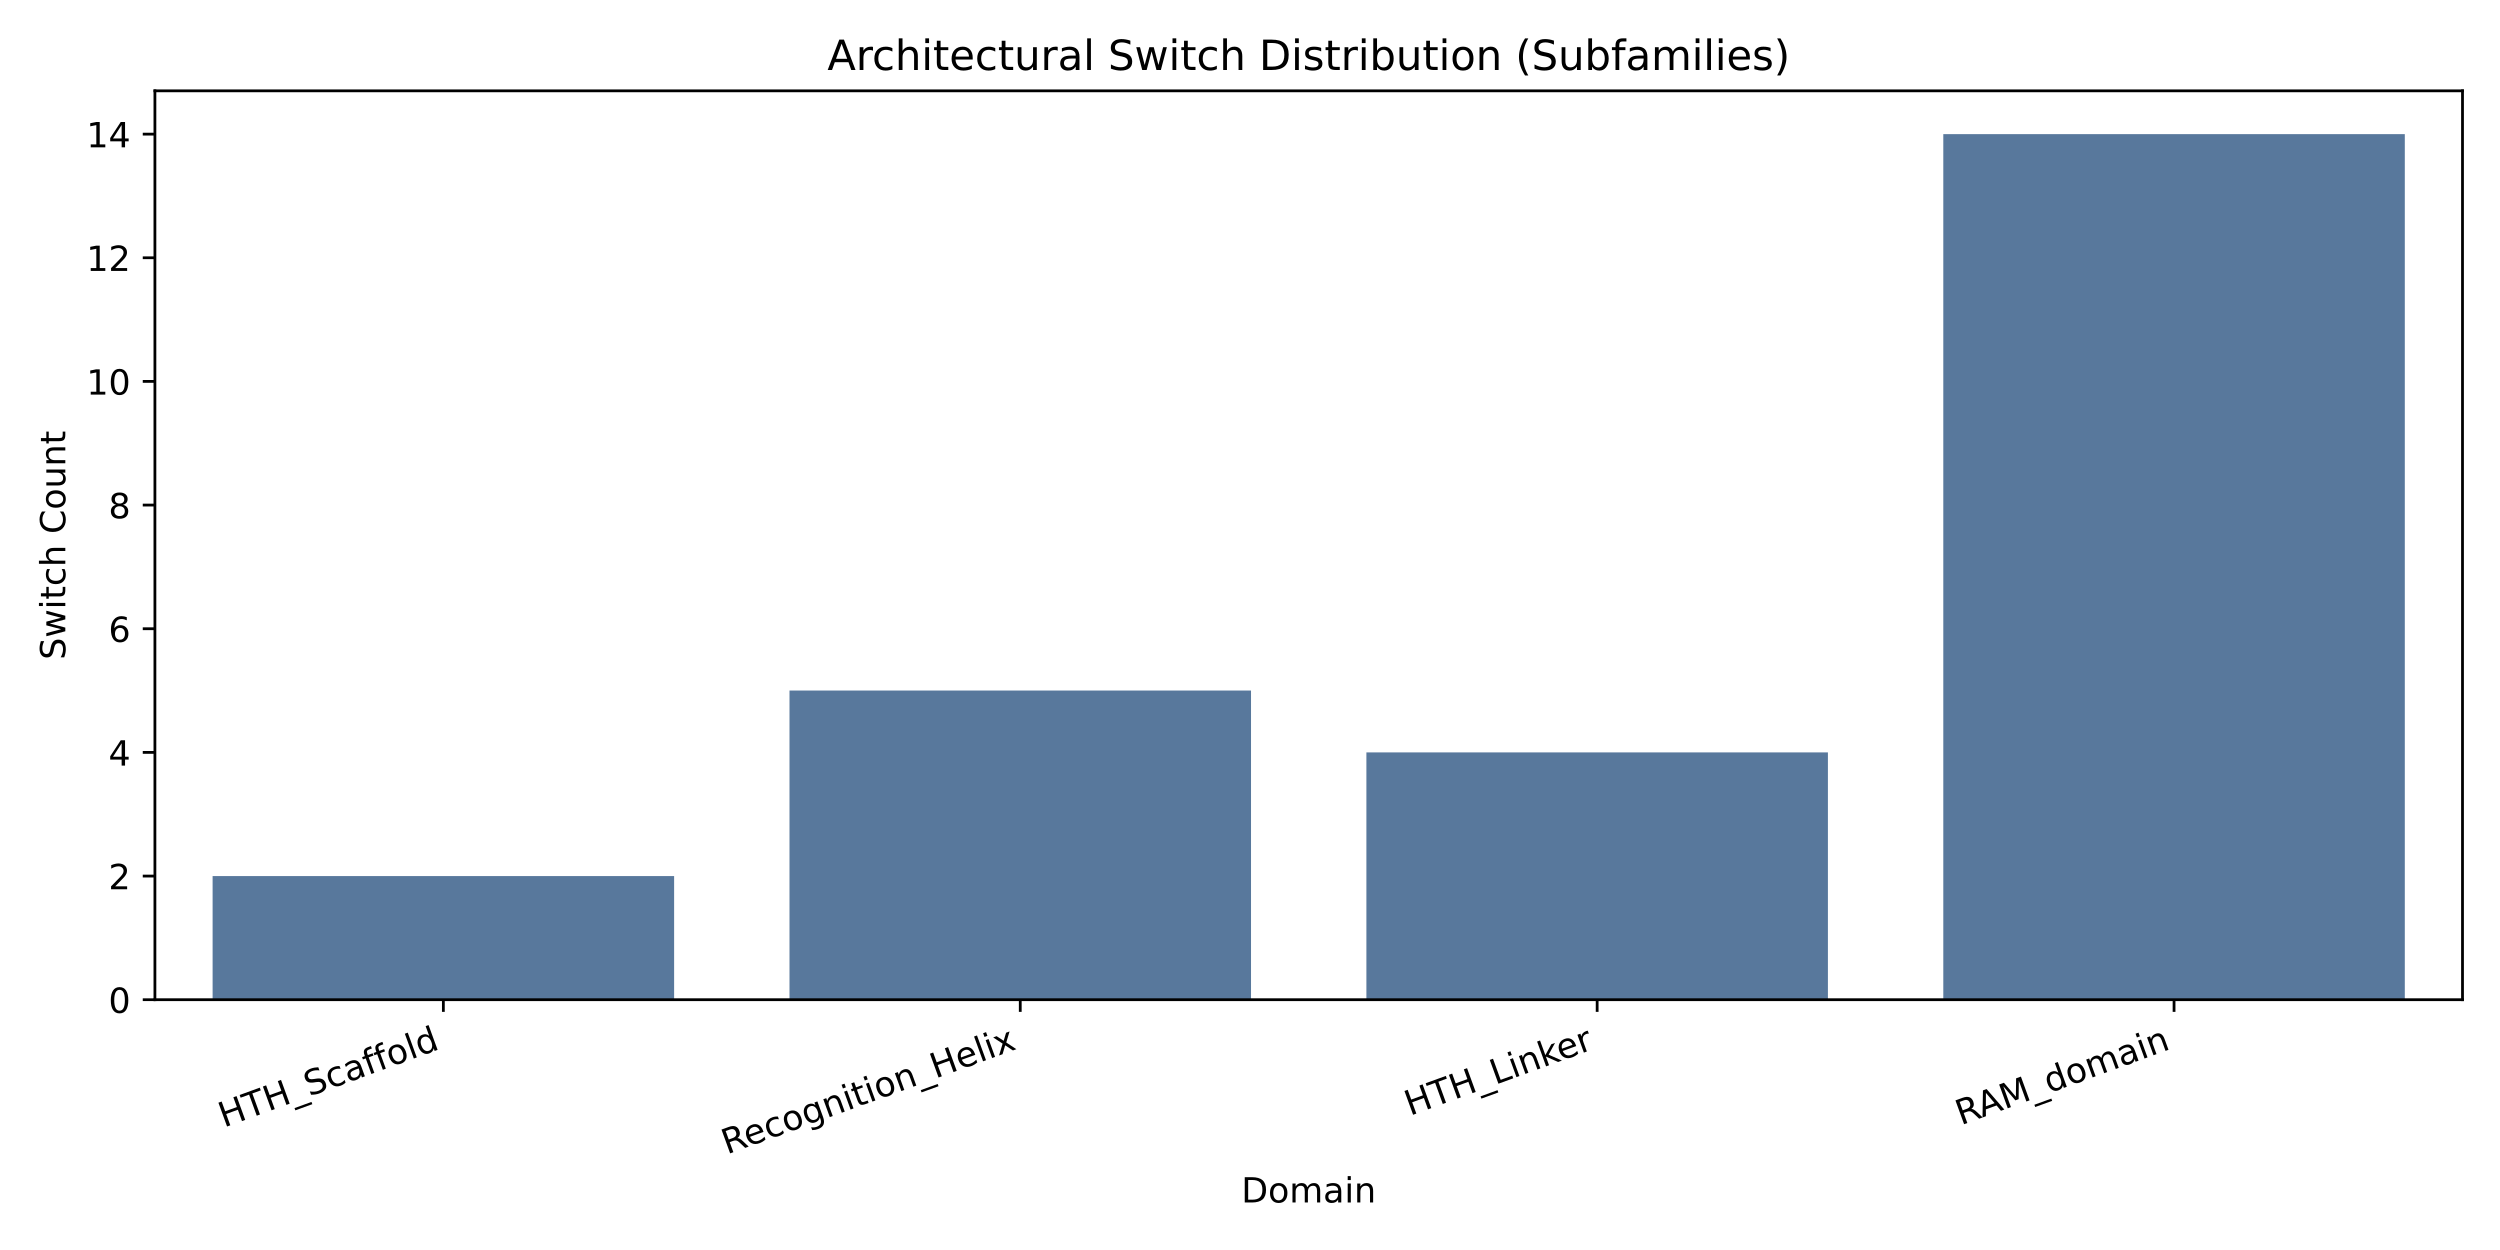
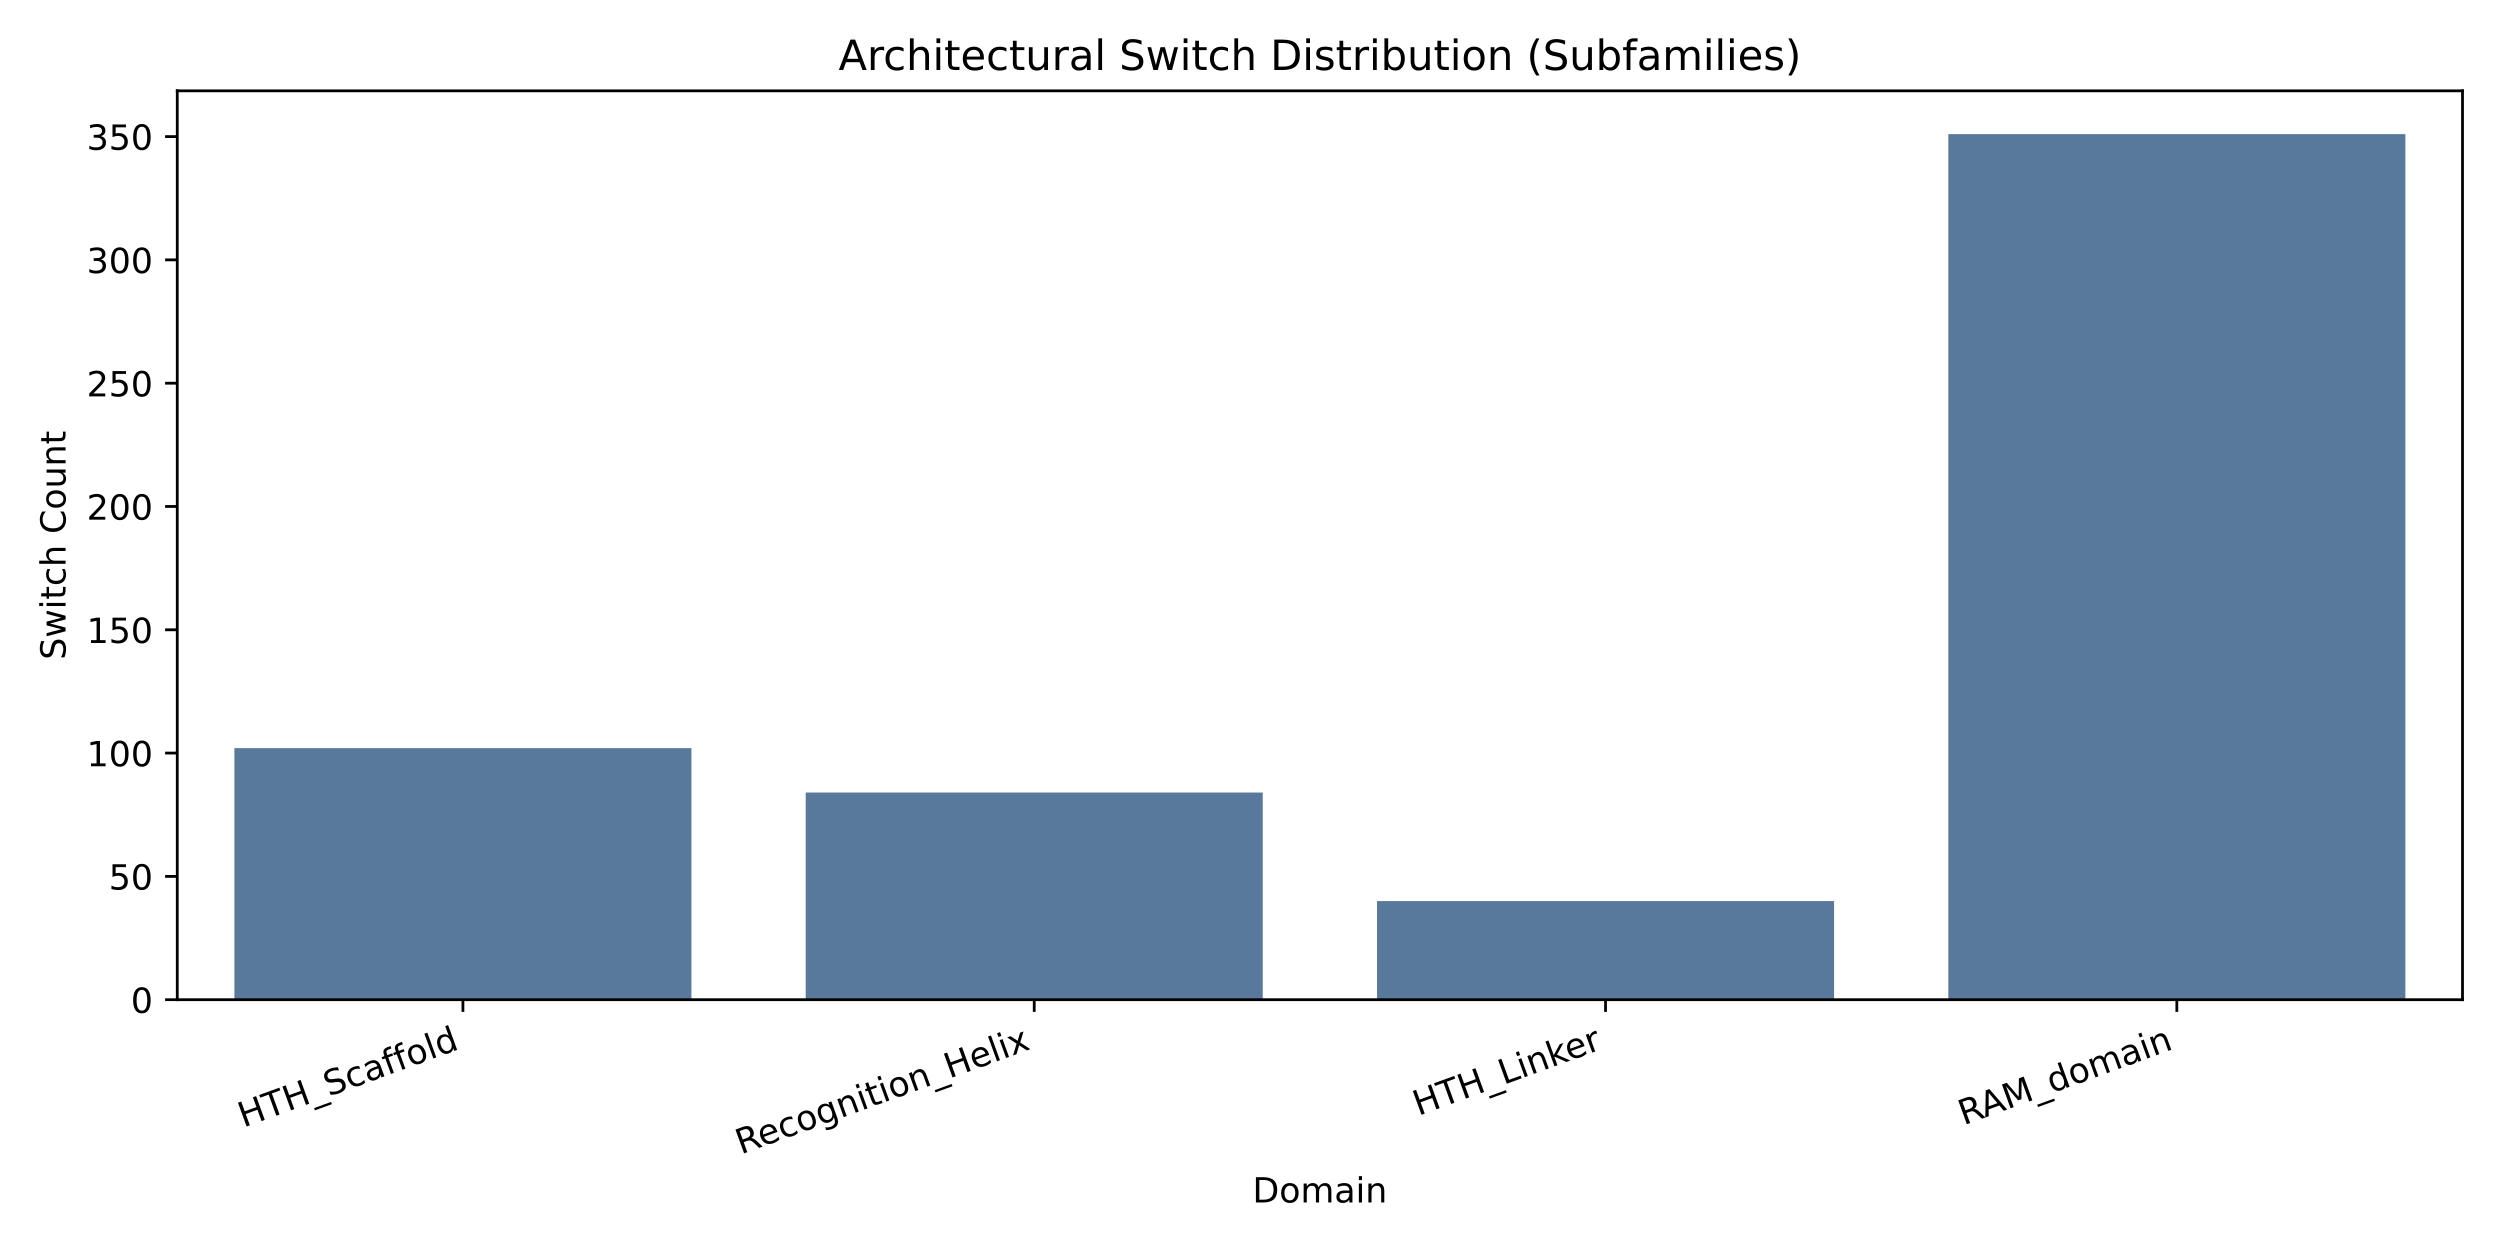
<svg xmlns="http://www.w3.org/2000/svg" xmlns:xlink="http://www.w3.org/1999/xlink" width="720pt" height="360pt" viewBox="0 0 720 360" version="1.1">
  <defs>
    <style type="text/css">*{stroke-linejoin: round; stroke-linecap: butt}</style>
  </defs>
  <g id="figure_1">
    <g id="patch_1">
      <path d="M 0 360  L 720 360  L 720 0  L 0 0  z " style="fill: #ffffff" />
    </g>
    <g id="axes_1">
      <g id="patch_2">
-         <path d="M 44.615 287.913  L 709.2 287.913  L 709.2 26.16  L 44.615 26.16  z " style="fill: #ffffff" />
+         <path d="M 51.05 287.913  L 709.2 287.913  L 709.2 26.16  L 51.05 26.16  z " style="fill: #ffffff" />
      </g>
      <g id="patch_3">
-         <path d="M 61.23 287.913  L 194.147 287.913  L 194.147 252.3  L 61.23 252.3  z " clip-path="url(#pef5ac935dc)" style="fill: #58789c" />
+         <path d="M 67.504 287.913  L 199.134 287.913  L 199.134 215.47  L 67.504 215.47  z " clip-path="url(#p8c40752b5a)" style="fill: #58789c" />
      </g>
      <g id="patch_4">
-         <path d="M 227.376 287.913  L 360.293 287.913  L 360.293 198.881  L 227.376 198.881  z " clip-path="url(#pef5ac935dc)" style="fill: #58789c" />
+         <path d="M 232.041 287.913  L 363.671 287.913  L 363.671 228.254  L 232.041 228.254  z " clip-path="url(#p8c40752b5a)" style="fill: #58789c" />
      </g>
      <g id="patch_5">
-         <path d="M 393.522 287.913  L 526.439 287.913  L 526.439 216.687  L 393.522 216.687  z " clip-path="url(#pef5ac935dc)" style="fill: #58789c" />
+         <path d="M 396.579 287.913  L 528.209 287.913  L 528.209 259.504  L 396.579 259.504  z " clip-path="url(#p8c40752b5a)" style="fill: #58789c" />
      </g>
      <g id="patch_6">
-         <path d="M 559.668 287.913  L 692.585 287.913  L 692.585 38.624  L 559.668 38.624  z " clip-path="url(#pef5ac935dc)" style="fill: #58789c" />
+         <path d="M 561.116 287.913  L 692.746 287.913  L 692.746 38.624  L 561.116 38.624  z " clip-path="url(#p8c40752b5a)" style="fill: #58789c" />
      </g>
      <g id="matplotlib.axis_1">
        <g id="xtick_1">
          <g id="line2d_1">
            <defs>
-               <path id="m644cc282a7" d="M 0 0  L 0 3.5  " style="stroke: #000000; stroke-width: 0.8" />
+               <path id="m50cfc001eb" d="M 0 0  L 0 3.5  " style="stroke: #000000; stroke-width: 0.8" />
            </defs>
            <g>
-               <use xlink:href="#m644cc282a7" x="127.688" y="287.913" style="stroke: #000000; stroke-width: 0.8" />
+               <use xlink:href="#m50cfc001eb" x="133.319" y="287.913" style="stroke: #000000; stroke-width: 0.8" />
            </g>
          </g>
          <g id="text_1">
-             <g transform="translate(64.47731 324.7661) rotate(-20) scale(0.1 -0.1)">
+             <g transform="translate(70.10793 324.7661) rotate(-20) scale(0.1 -0.1)">
              <defs>
                <path id="DejaVuSans-48" d="M 628 4666  L 1259 4666  L 1259 2753  L 3553 2753  L 3553 4666  L 4184 4666  L 4184 0  L 3553 0  L 3553 2222  L 1259 2222  L 1259 0  L 628 0  L 628 4666  z " transform="scale(0.015625)" />
                <path id="DejaVuSans-54" d="M -19 4666  L 3928 4666  L 3928 4134  L 2272 4134  L 2272 0  L 1638 0  L 1638 4134  L -19 4134  L -19 4666  z " transform="scale(0.015625)" />
                <path id="DejaVuSans-5f" d="M 3263 -1063  L 3263 -1509  L -63 -1509  L -63 -1063  L 3263 -1063  z " transform="scale(0.015625)" />
                <path id="DejaVuSans-53" d="M 3425 4513  L 3425 3897  Q 3066 4069 2747 4153  Q 2428 4238 2131 4238  Q 1616 4238 1336 4038  Q 1056 3838 1056 3469  Q 1056 3159 1242 3001  Q 1428 2844 1947 2747  L 2328 2669  Q 3034 2534 3370 2195  Q 3706 1856 3706 1288  Q 3706 609 3251 259  Q 2797 -91 1919 -91  Q 1588 -91 1214 -16  Q 841 59 441 206  L 441 856  Q 825 641 1194 531  Q 1563 422 1919 422  Q 2459 422 2753 634  Q 3047 847 3047 1241  Q 3047 1584 2836 1778  Q 2625 1972 2144 2069  L 1759 2144  Q 1053 2284 737 2584  Q 422 2884 422 3419  Q 422 4038 858 4394  Q 1294 4750 2059 4750  Q 2388 4750 2728 4690  Q 3069 4631 3425 4513  z " transform="scale(0.015625)" />
                <path id="DejaVuSans-63" d="M 3122 3366  L 3122 2828  Q 2878 2963 2633 3030  Q 2388 3097 2138 3097  Q 1578 3097 1268 2742  Q 959 2388 959 1747  Q 959 1106 1268 751  Q 1578 397 2138 397  Q 2388 397 2633 464  Q 2878 531 3122 666  L 3122 134  Q 2881 22 2623 -34  Q 2366 -91 2075 -91  Q 1284 -91 818 406  Q 353 903 353 1747  Q 353 2603 823 3093  Q 1294 3584 2113 3584  Q 2378 3584 2631 3529  Q 2884 3475 3122 3366  z " transform="scale(0.015625)" />
                <path id="DejaVuSans-61" d="M 2194 1759  Q 1497 1759 1228 1600  Q 959 1441 959 1056  Q 959 750 1161 570  Q 1363 391 1709 391  Q 2188 391 2477 730  Q 2766 1069 2766 1631  L 2766 1759  L 2194 1759  z M 3341 1997  L 3341 0  L 2766 0  L 2766 531  Q 2569 213 2275 61  Q 1981 -91 1556 -91  Q 1019 -91 701 211  Q 384 513 384 1019  Q 384 1609 779 1909  Q 1175 2209 1959 2209  L 2766 2209  L 2766 2266  Q 2766 2663 2505 2880  Q 2244 3097 1772 3097  Q 1472 3097 1187 3025  Q 903 2953 641 2809  L 641 3341  Q 956 3463 1253 3523  Q 1550 3584 1831 3584  Q 2591 3584 2966 3190  Q 3341 2797 3341 1997  z " transform="scale(0.015625)" />
                <path id="DejaVuSans-66" d="M 2375 4863  L 2375 4384  L 1825 4384  Q 1516 4384 1395 4259  Q 1275 4134 1275 3809  L 1275 3500  L 2222 3500  L 2222 3053  L 1275 3053  L 1275 0  L 697 0  L 697 3053  L 147 3053  L 147 3500  L 697 3500  L 697 3744  Q 697 4328 969 4595  Q 1241 4863 1831 4863  L 2375 4863  z " transform="scale(0.015625)" />
                <path id="DejaVuSans-6f" d="M 1959 3097  Q 1497 3097 1228 2736  Q 959 2375 959 1747  Q 959 1119 1226 758  Q 1494 397 1959 397  Q 2419 397 2687 759  Q 2956 1122 2956 1747  Q 2956 2369 2687 2733  Q 2419 3097 1959 3097  z M 1959 3584  Q 2709 3584 3137 3096  Q 3566 2609 3566 1747  Q 3566 888 3137 398  Q 2709 -91 1959 -91  Q 1206 -91 779 398  Q 353 888 353 1747  Q 353 2609 779 3096  Q 1206 3584 1959 3584  z " transform="scale(0.015625)" />
                <path id="DejaVuSans-6c" d="M 603 4863  L 1178 4863  L 1178 0  L 603 0  L 603 4863  z " transform="scale(0.015625)" />
                <path id="DejaVuSans-64" d="M 2906 2969  L 2906 4863  L 3481 4863  L 3481 0  L 2906 0  L 2906 525  Q 2725 213 2448 61  Q 2172 -91 1784 -91  Q 1150 -91 751 415  Q 353 922 353 1747  Q 353 2572 751 3078  Q 1150 3584 1784 3584  Q 2172 3584 2448 3432  Q 2725 3281 2906 2969  z M 947 1747  Q 947 1113 1208 752  Q 1469 391 1925 391  Q 2381 391 2643 752  Q 2906 1113 2906 1747  Q 2906 2381 2643 2742  Q 2381 3103 1925 3103  Q 1469 3103 1208 2742  Q 947 2381 947 1747  z " transform="scale(0.015625)" />
              </defs>
              <use xlink:href="#DejaVuSans-48" />
              <use xlink:href="#DejaVuSans-54" x="75.195" />
              <use xlink:href="#DejaVuSans-48" x="136.279" />
              <use xlink:href="#DejaVuSans-5f" x="211.475" />
              <use xlink:href="#DejaVuSans-53" x="261.475" />
              <use xlink:href="#DejaVuSans-63" x="324.951" />
              <use xlink:href="#DejaVuSans-61" x="379.932" />
              <use xlink:href="#DejaVuSans-66" x="441.211" />
              <use xlink:href="#DejaVuSans-66" x="476.416" />
              <use xlink:href="#DejaVuSans-6f" x="511.621" />
              <use xlink:href="#DejaVuSans-6c" x="572.803" />
              <use xlink:href="#DejaVuSans-64" x="600.586" />
            </g>
          </g>
        </g>
        <g id="xtick_2">
          <g id="line2d_2">
            <g>
-               <use xlink:href="#m644cc282a7" x="293.834" y="287.913" style="stroke: #000000; stroke-width: 0.8" />
+               <use xlink:href="#m50cfc001eb" x="297.856" y="287.913" style="stroke: #000000; stroke-width: 0.8" />
            </g>
          </g>
          <g id="text_2">
-             <g transform="translate(209.3615 332.5048) rotate(-20) scale(0.1 -0.1)">
+             <g transform="translate(213.3834 332.5048) rotate(-20) scale(0.1 -0.1)">
              <defs>
                <path id="DejaVuSans-52" d="M 2841 2188  Q 3044 2119 3236 1894  Q 3428 1669 3622 1275  L 4263 0  L 3584 0  L 2988 1197  Q 2756 1666 2539 1819  Q 2322 1972 1947 1972  L 1259 1972  L 1259 0  L 628 0  L 628 4666  L 2053 4666  Q 2853 4666 3247 4331  Q 3641 3997 3641 3322  Q 3641 2881 3436 2590  Q 3231 2300 2841 2188  z M 1259 4147  L 1259 2491  L 2053 2491  Q 2509 2491 2742 2702  Q 2975 2913 2975 3322  Q 2975 3731 2742 3939  Q 2509 4147 2053 4147  L 1259 4147  z " transform="scale(0.015625)" />
                <path id="DejaVuSans-65" d="M 3597 1894  L 3597 1613  L 953 1613  Q 991 1019 1311 708  Q 1631 397 2203 397  Q 2534 397 2845 478  Q 3156 559 3463 722  L 3463 178  Q 3153 47 2828 -22  Q 2503 -91 2169 -91  Q 1331 -91 842 396  Q 353 884 353 1716  Q 353 2575 817 3079  Q 1281 3584 2069 3584  Q 2775 3584 3186 3129  Q 3597 2675 3597 1894  z M 3022 2063  Q 3016 2534 2758 2815  Q 2500 3097 2075 3097  Q 1594 3097 1305 2825  Q 1016 2553 972 2059  L 3022 2063  z " transform="scale(0.015625)" />
                <path id="DejaVuSans-67" d="M 2906 1791  Q 2906 2416 2648 2759  Q 2391 3103 1925 3103  Q 1463 3103 1205 2759  Q 947 2416 947 1791  Q 947 1169 1205 825  Q 1463 481 1925 481  Q 2391 481 2648 825  Q 2906 1169 2906 1791  z M 3481 434  Q 3481 -459 3084 -895  Q 2688 -1331 1869 -1331  Q 1566 -1331 1297 -1286  Q 1028 -1241 775 -1147  L 775 -588  Q 1028 -725 1275 -790  Q 1522 -856 1778 -856  Q 2344 -856 2625 -561  Q 2906 -266 2906 331  L 2906 616  Q 2728 306 2450 153  Q 2172 0 1784 0  Q 1141 0 747 490  Q 353 981 353 1791  Q 353 2603 747 3093  Q 1141 3584 1784 3584  Q 2172 3584 2450 3431  Q 2728 3278 2906 2969  L 2906 3500  L 3481 3500  L 3481 434  z " transform="scale(0.015625)" />
                <path id="DejaVuSans-6e" d="M 3513 2113  L 3513 0  L 2938 0  L 2938 2094  Q 2938 2591 2744 2837  Q 2550 3084 2163 3084  Q 1697 3084 1428 2787  Q 1159 2491 1159 1978  L 1159 0  L 581 0  L 581 3500  L 1159 3500  L 1159 2956  Q 1366 3272 1645 3428  Q 1925 3584 2291 3584  Q 2894 3584 3203 3211  Q 3513 2838 3513 2113  z " transform="scale(0.015625)" />
                <path id="DejaVuSans-69" d="M 603 3500  L 1178 3500  L 1178 0  L 603 0  L 603 3500  z M 603 4863  L 1178 4863  L 1178 4134  L 603 4134  L 603 4863  z " transform="scale(0.015625)" />
                <path id="DejaVuSans-74" d="M 1172 4494  L 1172 3500  L 2356 3500  L 2356 3053  L 1172 3053  L 1172 1153  Q 1172 725 1289 603  Q 1406 481 1766 481  L 2356 481  L 2356 0  L 1766 0  Q 1100 0 847 248  Q 594 497 594 1153  L 594 3053  L 172 3053  L 172 3500  L 594 3500  L 594 4494  L 1172 4494  z " transform="scale(0.015625)" />
                <path id="DejaVuSans-78" d="M 3513 3500  L 2247 1797  L 3578 0  L 2900 0  L 1881 1375  L 863 0  L 184 0  L 1544 1831  L 300 3500  L 978 3500  L 1906 2253  L 2834 3500  L 3513 3500  z " transform="scale(0.015625)" />
              </defs>
              <use xlink:href="#DejaVuSans-52" />
              <use xlink:href="#DejaVuSans-65" x="64.982" />
              <use xlink:href="#DejaVuSans-63" x="126.506" />
              <use xlink:href="#DejaVuSans-6f" x="181.486" />
              <use xlink:href="#DejaVuSans-67" x="242.668" />
              <use xlink:href="#DejaVuSans-6e" x="306.145" />
              <use xlink:href="#DejaVuSans-69" x="369.523" />
              <use xlink:href="#DejaVuSans-74" x="397.307" />
              <use xlink:href="#DejaVuSans-69" x="436.516" />
              <use xlink:href="#DejaVuSans-6f" x="464.299" />
              <use xlink:href="#DejaVuSans-6e" x="525.48" />
              <use xlink:href="#DejaVuSans-5f" x="588.859" />
              <use xlink:href="#DejaVuSans-48" x="638.859" />
              <use xlink:href="#DejaVuSans-65" x="714.055" />
              <use xlink:href="#DejaVuSans-6c" x="775.578" />
              <use xlink:href="#DejaVuSans-69" x="803.361" />
              <use xlink:href="#DejaVuSans-78" x="831.145" />
            </g>
          </g>
        </g>
        <g id="xtick_3">
          <g id="line2d_3">
            <g>
-               <use xlink:href="#m644cc282a7" x="459.981" y="287.913" style="stroke: #000000; stroke-width: 0.8" />
+               <use xlink:href="#m50cfc001eb" x="462.394" y="287.913" style="stroke: #000000; stroke-width: 0.8" />
            </g>
          </g>
          <g id="text_3">
-             <g transform="translate(406.0551 321.3865) rotate(-20) scale(0.1 -0.1)">
+             <g transform="translate(408.4683 321.3865) rotate(-20) scale(0.1 -0.1)">
              <defs>
                <path id="DejaVuSans-4c" d="M 628 4666  L 1259 4666  L 1259 531  L 3531 531  L 3531 0  L 628 0  L 628 4666  z " transform="scale(0.015625)" />
                <path id="DejaVuSans-6b" d="M 581 4863  L 1159 4863  L 1159 1991  L 2875 3500  L 3609 3500  L 1753 1863  L 3688 0  L 2938 0  L 1159 1709  L 1159 0  L 581 0  L 581 4863  z " transform="scale(0.015625)" />
                <path id="DejaVuSans-72" d="M 2631 2963  Q 2534 3019 2420 3045  Q 2306 3072 2169 3072  Q 1681 3072 1420 2755  Q 1159 2438 1159 1844  L 1159 0  L 581 0  L 581 3500  L 1159 3500  L 1159 2956  Q 1341 3275 1631 3429  Q 1922 3584 2338 3584  Q 2397 3584 2469 3576  Q 2541 3569 2628 3553  L 2631 2963  z " transform="scale(0.015625)" />
              </defs>
              <use xlink:href="#DejaVuSans-48" />
              <use xlink:href="#DejaVuSans-54" x="75.195" />
              <use xlink:href="#DejaVuSans-48" x="136.279" />
              <use xlink:href="#DejaVuSans-5f" x="211.475" />
              <use xlink:href="#DejaVuSans-4c" x="261.475" />
              <use xlink:href="#DejaVuSans-69" x="317.188" />
              <use xlink:href="#DejaVuSans-6e" x="344.971" />
              <use xlink:href="#DejaVuSans-6b" x="408.35" />
              <use xlink:href="#DejaVuSans-65" x="462.635" />
              <use xlink:href="#DejaVuSans-72" x="524.158" />
            </g>
          </g>
        </g>
        <g id="xtick_4">
          <g id="line2d_4">
            <g>
-               <use xlink:href="#m644cc282a7" x="626.127" y="287.913" style="stroke: #000000; stroke-width: 0.8" />
+               <use xlink:href="#m50cfc001eb" x="626.931" y="287.913" style="stroke: #000000; stroke-width: 0.8" />
            </g>
          </g>
          <g id="text_4">
-             <g transform="translate(564.7396 324.1024) rotate(-20) scale(0.1 -0.1)">
+             <g transform="translate(565.544 324.1024) rotate(-20) scale(0.1 -0.1)">
              <defs>
                <path id="DejaVuSans-41" d="M 2188 4044  L 1331 1722  L 3047 1722  L 2188 4044  z M 1831 4666  L 2547 4666  L 4325 0  L 3669 0  L 3244 1197  L 1141 1197  L 716 0  L 50 0  L 1831 4666  z " transform="scale(0.015625)" />
                <path id="DejaVuSans-4d" d="M 628 4666  L 1569 4666  L 2759 1491  L 3956 4666  L 4897 4666  L 4897 0  L 4281 0  L 4281 4097  L 3078 897  L 2444 897  L 1241 4097  L 1241 0  L 628 0  L 628 4666  z " transform="scale(0.015625)" />
                <path id="DejaVuSans-6d" d="M 3328 2828  Q 3544 3216 3844 3400  Q 4144 3584 4550 3584  Q 5097 3584 5394 3201  Q 5691 2819 5691 2113  L 5691 0  L 5113 0  L 5113 2094  Q 5113 2597 4934 2840  Q 4756 3084 4391 3084  Q 3944 3084 3684 2787  Q 3425 2491 3425 1978  L 3425 0  L 2847 0  L 2847 2094  Q 2847 2600 2669 2842  Q 2491 3084 2119 3084  Q 1678 3084 1418 2786  Q 1159 2488 1159 1978  L 1159 0  L 581 0  L 581 3500  L 1159 3500  L 1159 2956  Q 1356 3278 1631 3431  Q 1906 3584 2284 3584  Q 2666 3584 2933 3390  Q 3200 3197 3328 2828  z " transform="scale(0.015625)" />
              </defs>
              <use xlink:href="#DejaVuSans-52" />
              <use xlink:href="#DejaVuSans-41" x="65.482" />
              <use xlink:href="#DejaVuSans-4d" x="133.891" />
              <use xlink:href="#DejaVuSans-5f" x="220.17" />
              <use xlink:href="#DejaVuSans-64" x="270.17" />
              <use xlink:href="#DejaVuSans-6f" x="333.646" />
              <use xlink:href="#DejaVuSans-6d" x="394.828" />
              <use xlink:href="#DejaVuSans-61" x="492.24" />
              <use xlink:href="#DejaVuSans-69" x="553.52" />
              <use xlink:href="#DejaVuSans-6e" x="581.303" />
            </g>
          </g>
        </g>
        <g id="text_5">
-           <g transform="translate(357.5059 346.3189) scale(0.1 -0.1)">
+           <g transform="translate(360.7234 346.3189) scale(0.1 -0.1)">
            <defs>
              <path id="DejaVuSans-44" d="M 1259 4147  L 1259 519  L 2022 519  Q 2988 519 3436 956  Q 3884 1394 3884 2338  Q 3884 3275 3436 3711  Q 2988 4147 2022 4147  L 1259 4147  z M 628 4666  L 1925 4666  Q 3281 4666 3915 4102  Q 4550 3538 4550 2338  Q 4550 1131 3912 565  Q 3275 0 1925 0  L 628 0  L 628 4666  z " transform="scale(0.015625)" />
            </defs>
            <use xlink:href="#DejaVuSans-44" />
            <use xlink:href="#DejaVuSans-6f" x="77.002" />
            <use xlink:href="#DejaVuSans-6d" x="138.184" />
            <use xlink:href="#DejaVuSans-61" x="235.596" />
            <use xlink:href="#DejaVuSans-69" x="296.875" />
            <use xlink:href="#DejaVuSans-6e" x="324.658" />
          </g>
        </g>
      </g>
      <g id="matplotlib.axis_2">
        <g id="ytick_1">
          <g id="line2d_5">
            <defs>
-               <path id="mfd23a3b449" d="M 0 0  L -3.5 0  " style="stroke: #000000; stroke-width: 0.8" />
+               <path id="m79c5ba1f23" d="M 0 0  L -3.5 0  " style="stroke: #000000; stroke-width: 0.8" />
            </defs>
            <g>
-               <use xlink:href="#mfd23a3b449" x="44.615" y="287.913" style="stroke: #000000; stroke-width: 0.8" />
+               <use xlink:href="#m79c5ba1f23" x="51.05" y="287.913" style="stroke: #000000; stroke-width: 0.8" />
            </g>
          </g>
          <g id="text_6">
-             <g transform="translate(31.2525 291.7118) scale(0.1 -0.1)">
+             <g transform="translate(37.6875 291.7118) scale(0.1 -0.1)">
              <defs>
                <path id="DejaVuSans-30" d="M 2034 4250  Q 1547 4250 1301 3770  Q 1056 3291 1056 2328  Q 1056 1369 1301 889  Q 1547 409 2034 409  Q 2525 409 2770 889  Q 3016 1369 3016 2328  Q 3016 3291 2770 3770  Q 2525 4250 2034 4250  z M 2034 4750  Q 2819 4750 3233 4129  Q 3647 3509 3647 2328  Q 3647 1150 3233 529  Q 2819 -91 2034 -91  Q 1250 -91 836 529  Q 422 1150 422 2328  Q 422 3509 836 4129  Q 1250 4750 2034 4750  z " transform="scale(0.015625)" />
              </defs>
              <use xlink:href="#DejaVuSans-30" />
            </g>
          </g>
        </g>
        <g id="ytick_2">
          <g id="line2d_6">
            <g>
-               <use xlink:href="#mfd23a3b449" x="44.615" y="252.3" style="stroke: #000000; stroke-width: 0.8" />
+               <use xlink:href="#m79c5ba1f23" x="51.05" y="252.401" style="stroke: #000000; stroke-width: 0.8" />
            </g>
          </g>
          <g id="text_7">
-             <g transform="translate(31.2525 256.0992) scale(0.1 -0.1)">
-               <defs>
-                 <path id="DejaVuSans-32" d="M 1228 531  L 3431 531  L 3431 0  L 469 0  L 469 531  Q 828 903 1448 1529  Q 2069 2156 2228 2338  Q 2531 2678 2651 2914  Q 2772 3150 2772 3378  Q 2772 3750 2511 3984  Q 2250 4219 1831 4219  Q 1534 4219 1204 4116  Q 875 4013 500 3803  L 500 4441  Q 881 4594 1212 4672  Q 1544 4750 1819 4750  Q 2544 4750 2975 4387  Q 3406 4025 3406 3419  Q 3406 3131 3298 2873  Q 3191 2616 2906 2266  Q 2828 2175 2409 1742  Q 1991 1309 1228 531  z " transform="scale(0.015625)" />
-               </defs>
-               <use xlink:href="#DejaVuSans-32" />
+             <g transform="translate(31.325 256.2007) scale(0.1 -0.1)">
+               <defs>
+                 <path id="DejaVuSans-35" d="M 691 4666  L 3169 4666  L 3169 4134  L 1269 4134  L 1269 2991  Q 1406 3038 1543 3061  Q 1681 3084 1819 3084  Q 2600 3084 3056 2656  Q 3513 2228 3513 1497  Q 3513 744 3044 326  Q 2575 -91 1722 -91  Q 1428 -91 1123 -41  Q 819 9 494 109  L 494 744  Q 775 591 1075 516  Q 1375 441 1709 441  Q 2250 441 2565 725  Q 2881 1009 2881 1497  Q 2881 1984 2565 2268  Q 2250 2553 1709 2553  Q 1456 2553 1204 2497  Q 953 2441 691 2322  L 691 4666  z " transform="scale(0.015625)" />
+               </defs>
+               <use xlink:href="#DejaVuSans-35" />
+               <use xlink:href="#DejaVuSans-30" x="63.623" />
            </g>
          </g>
        </g>
        <g id="ytick_3">
          <g id="line2d_7">
            <g>
-               <use xlink:href="#mfd23a3b449" x="44.615" y="216.687" style="stroke: #000000; stroke-width: 0.8" />
+               <use xlink:href="#m79c5ba1f23" x="51.05" y="216.89" style="stroke: #000000; stroke-width: 0.8" />
            </g>
          </g>
          <g id="text_8">
-             <g transform="translate(31.2525 220.4866) scale(0.1 -0.1)">
-               <defs>
-                 <path id="DejaVuSans-34" d="M 2419 4116  L 825 1625  L 2419 1625  L 2419 4116  z M 2253 4666  L 3047 4666  L 3047 1625  L 3713 1625  L 3713 1100  L 3047 1100  L 3047 0  L 2419 0  L 2419 1100  L 313 1100  L 313 1709  L 2253 4666  z " transform="scale(0.015625)" />
-               </defs>
-               <use xlink:href="#DejaVuSans-34" />
+             <g transform="translate(24.9625 220.6895) scale(0.1 -0.1)">
+               <defs>
+                 <path id="DejaVuSans-31" d="M 794 531  L 1825 531  L 1825 4091  L 703 3866  L 703 4441  L 1819 4666  L 2450 4666  L 2450 531  L 3481 531  L 3481 0  L 794 0  L 794 531  z " transform="scale(0.015625)" />
+               </defs>
+               <use xlink:href="#DejaVuSans-31" />
+               <use xlink:href="#DejaVuSans-30" x="63.623" />
+               <use xlink:href="#DejaVuSans-30" x="127.246" />
            </g>
          </g>
        </g>
        <g id="ytick_4">
          <g id="line2d_8">
            <g>
-               <use xlink:href="#mfd23a3b449" x="44.615" y="181.075" style="stroke: #000000; stroke-width: 0.8" />
+               <use xlink:href="#m79c5ba1f23" x="51.05" y="181.379" style="stroke: #000000; stroke-width: 0.8" />
            </g>
          </g>
          <g id="text_9">
-             <g transform="translate(31.2525 184.874) scale(0.1 -0.1)">
-               <defs>
-                 <path id="DejaVuSans-36" d="M 2113 2584  Q 1688 2584 1439 2293  Q 1191 2003 1191 1497  Q 1191 994 1439 701  Q 1688 409 2113 409  Q 2538 409 2786 701  Q 3034 994 3034 1497  Q 3034 2003 2786 2293  Q 2538 2584 2113 2584  z M 3366 4563  L 3366 3988  Q 3128 4100 2886 4159  Q 2644 4219 2406 4219  Q 1781 4219 1451 3797  Q 1122 3375 1075 2522  Q 1259 2794 1537 2939  Q 1816 3084 2150 3084  Q 2853 3084 3261 2657  Q 3669 2231 3669 1497  Q 3669 778 3244 343  Q 2819 -91 2113 -91  Q 1303 -91 875 529  Q 447 1150 447 2328  Q 447 3434 972 4092  Q 1497 4750 2381 4750  Q 2619 4750 2861 4703  Q 3103 4656 3366 4563  z " transform="scale(0.015625)" />
-               </defs>
-               <use xlink:href="#DejaVuSans-36" />
+             <g transform="translate(24.9625 185.1784) scale(0.1 -0.1)">
+               <use xlink:href="#DejaVuSans-31" />
+               <use xlink:href="#DejaVuSans-35" x="63.623" />
+               <use xlink:href="#DejaVuSans-30" x="127.246" />
            </g>
          </g>
        </g>
        <g id="ytick_5">
          <g id="line2d_9">
            <g>
-               <use xlink:href="#mfd23a3b449" x="44.615" y="145.462" style="stroke: #000000; stroke-width: 0.8" />
+               <use xlink:href="#m79c5ba1f23" x="51.05" y="145.868" style="stroke: #000000; stroke-width: 0.8" />
            </g>
          </g>
          <g id="text_10">
-             <g transform="translate(31.2525 149.2614) scale(0.1 -0.1)">
-               <defs>
-                 <path id="DejaVuSans-38" d="M 2034 2216  Q 1584 2216 1326 1975  Q 1069 1734 1069 1313  Q 1069 891 1326 650  Q 1584 409 2034 409  Q 2484 409 2743 651  Q 3003 894 3003 1313  Q 3003 1734 2745 1975  Q 2488 2216 2034 2216  z M 1403 2484  Q 997 2584 770 2862  Q 544 3141 544 3541  Q 544 4100 942 4425  Q 1341 4750 2034 4750  Q 2731 4750 3128 4425  Q 3525 4100 3525 3541  Q 3525 3141 3298 2862  Q 3072 2584 2669 2484  Q 3125 2378 3379 2068  Q 3634 1759 3634 1313  Q 3634 634 3220 271  Q 2806 -91 2034 -91  Q 1263 -91 848 271  Q 434 634 434 1313  Q 434 1759 690 2068  Q 947 2378 1403 2484  z M 1172 3481  Q 1172 3119 1398 2916  Q 1625 2713 2034 2713  Q 2441 2713 2670 2916  Q 2900 3119 2900 3481  Q 2900 3844 2670 4047  Q 2441 4250 2034 4250  Q 1625 4250 1398 4047  Q 1172 3844 1172 3481  z " transform="scale(0.015625)" />
-               </defs>
-               <use xlink:href="#DejaVuSans-38" />
+             <g transform="translate(24.9625 149.6673) scale(0.1 -0.1)">
+               <defs>
+                 <path id="DejaVuSans-32" d="M 1228 531  L 3431 531  L 3431 0  L 469 0  L 469 531  Q 828 903 1448 1529  Q 2069 2156 2228 2338  Q 2531 2678 2651 2914  Q 2772 3150 2772 3378  Q 2772 3750 2511 3984  Q 2250 4219 1831 4219  Q 1534 4219 1204 4116  Q 875 4013 500 3803  L 500 4441  Q 881 4594 1212 4672  Q 1544 4750 1819 4750  Q 2544 4750 2975 4387  Q 3406 4025 3406 3419  Q 3406 3131 3298 2873  Q 3191 2616 2906 2266  Q 2828 2175 2409 1742  Q 1991 1309 1228 531  z " transform="scale(0.015625)" />
+               </defs>
+               <use xlink:href="#DejaVuSans-32" />
+               <use xlink:href="#DejaVuSans-30" x="63.623" />
+               <use xlink:href="#DejaVuSans-30" x="127.246" />
            </g>
          </g>
        </g>
        <g id="ytick_6">
          <g id="line2d_10">
            <g>
-               <use xlink:href="#mfd23a3b449" x="44.615" y="109.85" style="stroke: #000000; stroke-width: 0.8" />
+               <use xlink:href="#m79c5ba1f23" x="51.05" y="110.357" style="stroke: #000000; stroke-width: 0.8" />
            </g>
          </g>
          <g id="text_11">
-             <g transform="translate(24.89 113.6488) scale(0.1 -0.1)">
-               <defs>
-                 <path id="DejaVuSans-31" d="M 794 531  L 1825 531  L 1825 4091  L 703 3866  L 703 4441  L 1819 4666  L 2450 4666  L 2450 531  L 3481 531  L 3481 0  L 794 0  L 794 531  z " transform="scale(0.015625)" />
-               </defs>
-               <use xlink:href="#DejaVuSans-31" />
-               <use xlink:href="#DejaVuSans-30" x="63.623" />
+             <g transform="translate(24.9625 114.1561) scale(0.1 -0.1)">
+               <use xlink:href="#DejaVuSans-32" />
+               <use xlink:href="#DejaVuSans-35" x="63.623" />
+               <use xlink:href="#DejaVuSans-30" x="127.246" />
            </g>
          </g>
        </g>
        <g id="ytick_7">
          <g id="line2d_11">
            <g>
-               <use xlink:href="#mfd23a3b449" x="44.615" y="74.237" style="stroke: #000000; stroke-width: 0.8" />
+               <use xlink:href="#m79c5ba1f23" x="51.05" y="74.846" style="stroke: #000000; stroke-width: 0.8" />
            </g>
          </g>
          <g id="text_12">
-             <g transform="translate(24.89 78.03622) scale(0.1 -0.1)">
-               <use xlink:href="#DejaVuSans-31" />
-               <use xlink:href="#DejaVuSans-32" x="63.623" />
+             <g transform="translate(24.9625 78.64498) scale(0.1 -0.1)">
+               <defs>
+                 <path id="DejaVuSans-33" d="M 2597 2516  Q 3050 2419 3304 2112  Q 3559 1806 3559 1356  Q 3559 666 3084 287  Q 2609 -91 1734 -91  Q 1441 -91 1130 -33  Q 819 25 488 141  L 488 750  Q 750 597 1062 519  Q 1375 441 1716 441  Q 2309 441 2620 675  Q 2931 909 2931 1356  Q 2931 1769 2642 2001  Q 2353 2234 1838 2234  L 1294 2234  L 1294 2753  L 1863 2753  Q 2328 2753 2575 2939  Q 2822 3125 2822 3475  Q 2822 3834 2567 4026  Q 2313 4219 1838 4219  Q 1578 4219 1281 4162  Q 984 4106 628 3988  L 628 4550  Q 988 4650 1302 4700  Q 1616 4750 1894 4750  Q 2613 4750 3031 4423  Q 3450 4097 3450 3541  Q 3450 3153 3228 2886  Q 3006 2619 2597 2516  z " transform="scale(0.015625)" />
+               </defs>
+               <use xlink:href="#DejaVuSans-33" />
+               <use xlink:href="#DejaVuSans-30" x="63.623" />
+               <use xlink:href="#DejaVuSans-30" x="127.246" />
            </g>
          </g>
        </g>
        <g id="ytick_8">
          <g id="line2d_12">
            <g>
-               <use xlink:href="#mfd23a3b449" x="44.615" y="38.624" style="stroke: #000000; stroke-width: 0.8" />
+               <use xlink:href="#m79c5ba1f23" x="51.05" y="39.335" style="stroke: #000000; stroke-width: 0.8" />
            </g>
          </g>
          <g id="text_13">
-             <g transform="translate(24.89 42.42363) scale(0.1 -0.1)">
-               <use xlink:href="#DejaVuSans-31" />
-               <use xlink:href="#DejaVuSans-34" x="63.623" />
+             <g transform="translate(24.9625 43.13385) scale(0.1 -0.1)">
+               <use xlink:href="#DejaVuSans-33" />
+               <use xlink:href="#DejaVuSans-35" x="63.623" />
+               <use xlink:href="#DejaVuSans-30" x="127.246" />
            </g>
          </g>
        </g>
        <g id="text_14">
-           <g transform="translate(18.81031 190.0043) rotate(-90) scale(0.1 -0.1)">
+           <g transform="translate(18.88281 190.0043) rotate(-90) scale(0.1 -0.1)">
            <defs>
              <path id="DejaVuSans-77" d="M 269 3500  L 844 3500  L 1563 769  L 2278 3500  L 2956 3500  L 3675 769  L 4391 3500  L 4966 3500  L 4050 0  L 3372 0  L 2619 2869  L 1863 0  L 1184 0  L 269 3500  z " transform="scale(0.015625)" />
              <path id="DejaVuSans-68" d="M 3513 2113  L 3513 0  L 2938 0  L 2938 2094  Q 2938 2591 2744 2837  Q 2550 3084 2163 3084  Q 1697 3084 1428 2787  Q 1159 2491 1159 1978  L 1159 0  L 581 0  L 581 4863  L 1159 4863  L 1159 2956  Q 1366 3272 1645 3428  Q 1925 3584 2291 3584  Q 2894 3584 3203 3211  Q 3513 2838 3513 2113  z " transform="scale(0.015625)" />
              <path id="DejaVuSans-20" transform="scale(0.015625)" />
              <path id="DejaVuSans-43" d="M 4122 4306  L 4122 3641  Q 3803 3938 3442 4084  Q 3081 4231 2675 4231  Q 1875 4231 1450 3742  Q 1025 3253 1025 2328  Q 1025 1406 1450 917  Q 1875 428 2675 428  Q 3081 428 3442 575  Q 3803 722 4122 1019  L 4122 359  Q 3791 134 3420 21  Q 3050 -91 2638 -91  Q 1578 -91 968 557  Q 359 1206 359 2328  Q 359 3453 968 4101  Q 1578 4750 2638 4750  Q 3056 4750 3426 4639  Q 3797 4528 4122 4306  z " transform="scale(0.015625)" />
              <path id="DejaVuSans-75" d="M 544 1381  L 544 3500  L 1119 3500  L 1119 1403  Q 1119 906 1312 657  Q 1506 409 1894 409  Q 2359 409 2629 706  Q 2900 1003 2900 1516  L 2900 3500  L 3475 3500  L 3475 0  L 2900 0  L 2900 538  Q 2691 219 2414 64  Q 2138 -91 1772 -91  Q 1169 -91 856 284  Q 544 659 544 1381  z M 1991 3584  L 1991 3584  z " transform="scale(0.015625)" />
            </defs>
            <use xlink:href="#DejaVuSans-53" />
            <use xlink:href="#DejaVuSans-77" x="63.477" />
            <use xlink:href="#DejaVuSans-69" x="145.264" />
            <use xlink:href="#DejaVuSans-74" x="173.047" />
            <use xlink:href="#DejaVuSans-63" x="212.256" />
            <use xlink:href="#DejaVuSans-68" x="267.236" />
            <use xlink:href="#DejaVuSans-20" x="330.615" />
            <use xlink:href="#DejaVuSans-43" x="362.402" />
            <use xlink:href="#DejaVuSans-6f" x="432.227" />
            <use xlink:href="#DejaVuSans-75" x="493.408" />
            <use xlink:href="#DejaVuSans-6e" x="556.787" />
            <use xlink:href="#DejaVuSans-74" x="620.166" />
          </g>
        </g>
      </g>
      <g id="line2d_13">
-         <path clip-path="url(#pef5ac935dc)" style="fill: none; stroke: #424242; stroke-width: 2.25; stroke-linecap: square" />
+         <path clip-path="url(#p8c40752b5a)" style="fill: none; stroke: #424242; stroke-width: 2.25; stroke-linecap: square" />
      </g>
      <g id="line2d_14">
-         <path clip-path="url(#pef5ac935dc)" style="fill: none; stroke: #424242; stroke-width: 2.25; stroke-linecap: square" />
+         <path clip-path="url(#p8c40752b5a)" style="fill: none; stroke: #424242; stroke-width: 2.25; stroke-linecap: square" />
      </g>
      <g id="line2d_15">
-         <path clip-path="url(#pef5ac935dc)" style="fill: none; stroke: #424242; stroke-width: 2.25; stroke-linecap: square" />
+         <path clip-path="url(#p8c40752b5a)" style="fill: none; stroke: #424242; stroke-width: 2.25; stroke-linecap: square" />
      </g>
      <g id="line2d_16">
-         <path clip-path="url(#pef5ac935dc)" style="fill: none; stroke: #424242; stroke-width: 2.25; stroke-linecap: square" />
+         <path clip-path="url(#p8c40752b5a)" style="fill: none; stroke: #424242; stroke-width: 2.25; stroke-linecap: square" />
      </g>
      <g id="patch_7">
-         <path d="M 44.615 287.913  L 44.615 26.16  " style="fill: none; stroke: #000000; stroke-width: 0.8; stroke-linejoin: miter; stroke-linecap: square" />
+         <path d="M 51.05 287.913  L 51.05 26.16  " style="fill: none; stroke: #000000; stroke-width: 0.8; stroke-linejoin: miter; stroke-linecap: square" />
      </g>
      <g id="patch_8">
        <path d="M 709.2 287.913  L 709.2 26.16  " style="fill: none; stroke: #000000; stroke-width: 0.8; stroke-linejoin: miter; stroke-linecap: square" />
      </g>
      <g id="patch_9">
-         <path d="M 44.615 287.913  L 709.2 287.913  " style="fill: none; stroke: #000000; stroke-width: 0.8; stroke-linejoin: miter; stroke-linecap: square" />
+         <path d="M 51.05 287.913  L 709.2 287.913  " style="fill: none; stroke: #000000; stroke-width: 0.8; stroke-linejoin: miter; stroke-linecap: square" />
      </g>
      <g id="patch_10">
-         <path d="M 44.615 26.16  L 709.2 26.16  " style="fill: none; stroke: #000000; stroke-width: 0.8; stroke-linejoin: miter; stroke-linecap: square" />
+         <path d="M 51.05 26.16  L 709.2 26.16  " style="fill: none; stroke: #000000; stroke-width: 0.8; stroke-linejoin: miter; stroke-linecap: square" />
      </g>
      <g id="text_15">
-         <g transform="translate(238.2812 20.16) scale(0.12 -0.12)">
+         <g transform="translate(241.4988 20.16) scale(0.12 -0.12)">
          <defs>
            <path id="DejaVuSans-73" d="M 2834 3397  L 2834 2853  Q 2591 2978 2328 3040  Q 2066 3103 1784 3103  Q 1356 3103 1142 2972  Q 928 2841 928 2578  Q 928 2378 1081 2264  Q 1234 2150 1697 2047  L 1894 2003  Q 2506 1872 2764 1633  Q 3022 1394 3022 966  Q 3022 478 2636 193  Q 2250 -91 1575 -91  Q 1294 -91 989 -36  Q 684 19 347 128  L 347 722  Q 666 556 975 473  Q 1284 391 1588 391  Q 1994 391 2212 530  Q 2431 669 2431 922  Q 2431 1156 2273 1281  Q 2116 1406 1581 1522  L 1381 1569  Q 847 1681 609 1914  Q 372 2147 372 2553  Q 372 3047 722 3315  Q 1072 3584 1716 3584  Q 2034 3584 2315 3537  Q 2597 3491 2834 3397  z " transform="scale(0.015625)" />
            <path id="DejaVuSans-62" d="M 3116 1747  Q 3116 2381 2855 2742  Q 2594 3103 2138 3103  Q 1681 3103 1420 2742  Q 1159 2381 1159 1747  Q 1159 1113 1420 752  Q 1681 391 2138 391  Q 2594 391 2855 752  Q 3116 1113 3116 1747  z M 1159 2969  Q 1341 3281 1617 3432  Q 1894 3584 2278 3584  Q 2916 3584 3314 3078  Q 3713 2572 3713 1747  Q 3713 922 3314 415  Q 2916 -91 2278 -91  Q 1894 -91 1617 61  Q 1341 213 1159 525  L 1159 0  L 581 0  L 581 4863  L 1159 4863  L 1159 2969  z " transform="scale(0.015625)" />
            <path id="DejaVuSans-28" d="M 1984 4856  Q 1566 4138 1362 3434  Q 1159 2731 1159 2009  Q 1159 1288 1364 580  Q 1569 -128 1984 -844  L 1484 -844  Q 1016 -109 783 600  Q 550 1309 550 2009  Q 550 2706 781 3412  Q 1013 4119 1484 4856  L 1984 4856  z " transform="scale(0.015625)" />
            <path id="DejaVuSans-29" d="M 513 4856  L 1013 4856  Q 1481 4119 1714 3412  Q 1947 2706 1947 2009  Q 1947 1309 1714 600  Q 1481 -109 1013 -844  L 513 -844  Q 928 -128 1133 580  Q 1338 1288 1338 2009  Q 1338 2731 1133 3434  Q 928 4138 513 4856  z " transform="scale(0.015625)" />
          </defs>
          <use xlink:href="#DejaVuSans-41" />
          <use xlink:href="#DejaVuSans-72" x="68.408" />
          <use xlink:href="#DejaVuSans-63" x="107.271" />
          <use xlink:href="#DejaVuSans-68" x="162.252" />
          <use xlink:href="#DejaVuSans-69" x="225.631" />
          <use xlink:href="#DejaVuSans-74" x="253.414" />
          <use xlink:href="#DejaVuSans-65" x="292.623" />
          <use xlink:href="#DejaVuSans-63" x="354.146" />
          <use xlink:href="#DejaVuSans-74" x="409.127" />
          <use xlink:href="#DejaVuSans-75" x="448.336" />
          <use xlink:href="#DejaVuSans-72" x="511.715" />
          <use xlink:href="#DejaVuSans-61" x="552.828" />
          <use xlink:href="#DejaVuSans-6c" x="614.107" />
          <use xlink:href="#DejaVuSans-20" x="641.891" />
          <use xlink:href="#DejaVuSans-53" x="673.678" />
          <use xlink:href="#DejaVuSans-77" x="737.154" />
          <use xlink:href="#DejaVuSans-69" x="818.941" />
          <use xlink:href="#DejaVuSans-74" x="846.725" />
          <use xlink:href="#DejaVuSans-63" x="885.934" />
          <use xlink:href="#DejaVuSans-68" x="940.914" />
          <use xlink:href="#DejaVuSans-20" x="1004.293" />
          <use xlink:href="#DejaVuSans-44" x="1036.08" />
          <use xlink:href="#DejaVuSans-69" x="1113.082" />
          <use xlink:href="#DejaVuSans-73" x="1140.865" />
          <use xlink:href="#DejaVuSans-74" x="1192.965" />
          <use xlink:href="#DejaVuSans-72" x="1232.174" />
          <use xlink:href="#DejaVuSans-69" x="1273.287" />
          <use xlink:href="#DejaVuSans-62" x="1301.07" />
          <use xlink:href="#DejaVuSans-75" x="1364.547" />
          <use xlink:href="#DejaVuSans-74" x="1427.926" />
          <use xlink:href="#DejaVuSans-69" x="1467.135" />
          <use xlink:href="#DejaVuSans-6f" x="1494.918" />
          <use xlink:href="#DejaVuSans-6e" x="1556.1" />
          <use xlink:href="#DejaVuSans-20" x="1619.479" />
          <use xlink:href="#DejaVuSans-28" x="1651.266" />
          <use xlink:href="#DejaVuSans-53" x="1690.279" />
          <use xlink:href="#DejaVuSans-75" x="1753.756" />
          <use xlink:href="#DejaVuSans-62" x="1817.135" />
          <use xlink:href="#DejaVuSans-66" x="1880.611" />
          <use xlink:href="#DejaVuSans-61" x="1915.816" />
          <use xlink:href="#DejaVuSans-6d" x="1977.096" />
          <use xlink:href="#DejaVuSans-69" x="2074.508" />
          <use xlink:href="#DejaVuSans-6c" x="2102.291" />
          <use xlink:href="#DejaVuSans-69" x="2130.074" />
          <use xlink:href="#DejaVuSans-65" x="2157.857" />
          <use xlink:href="#DejaVuSans-73" x="2219.381" />
          <use xlink:href="#DejaVuSans-29" x="2271.48" />
        </g>
      </g>
    </g>
  </g>
  <defs>
-     <clipPath id="pef5ac935dc">
-       <rect x="44.615" y="26.16" width="664.585" height="261.753" />
+     <clipPath id="p8c40752b5a">
+       <rect x="51.05" y="26.16" width="658.15" height="261.753" />
    </clipPath>
  </defs>
</svg>
